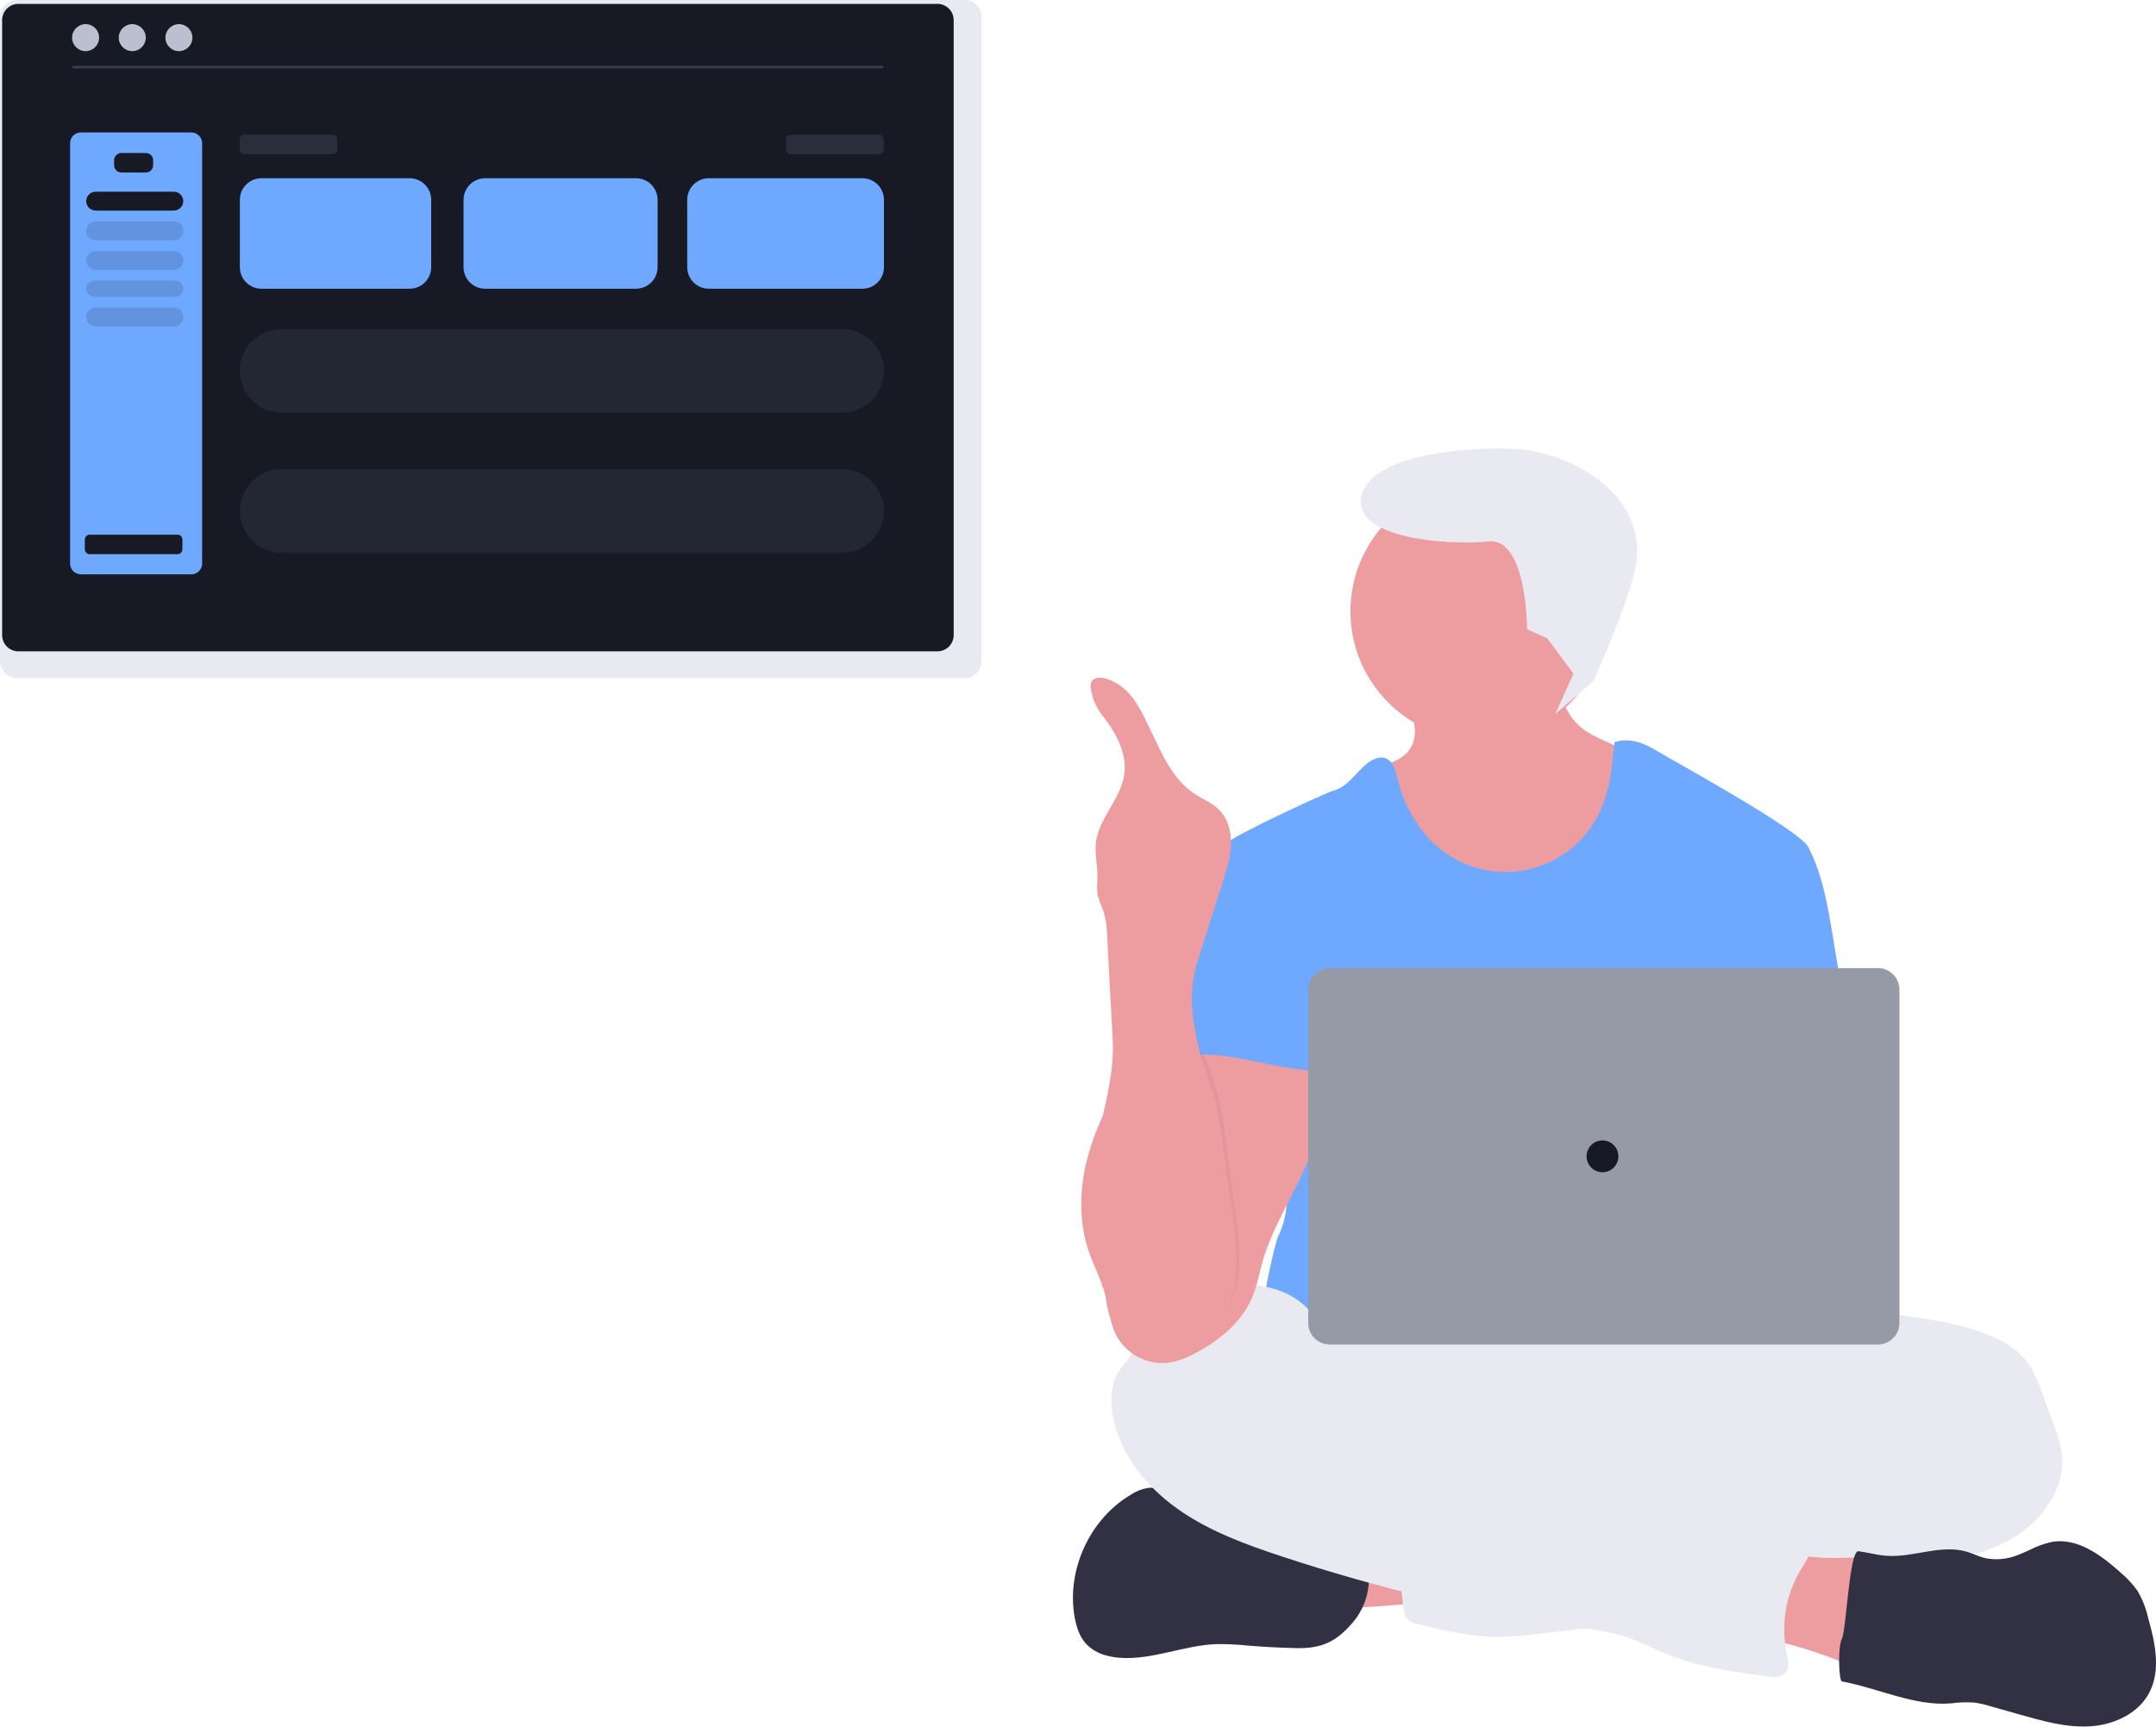
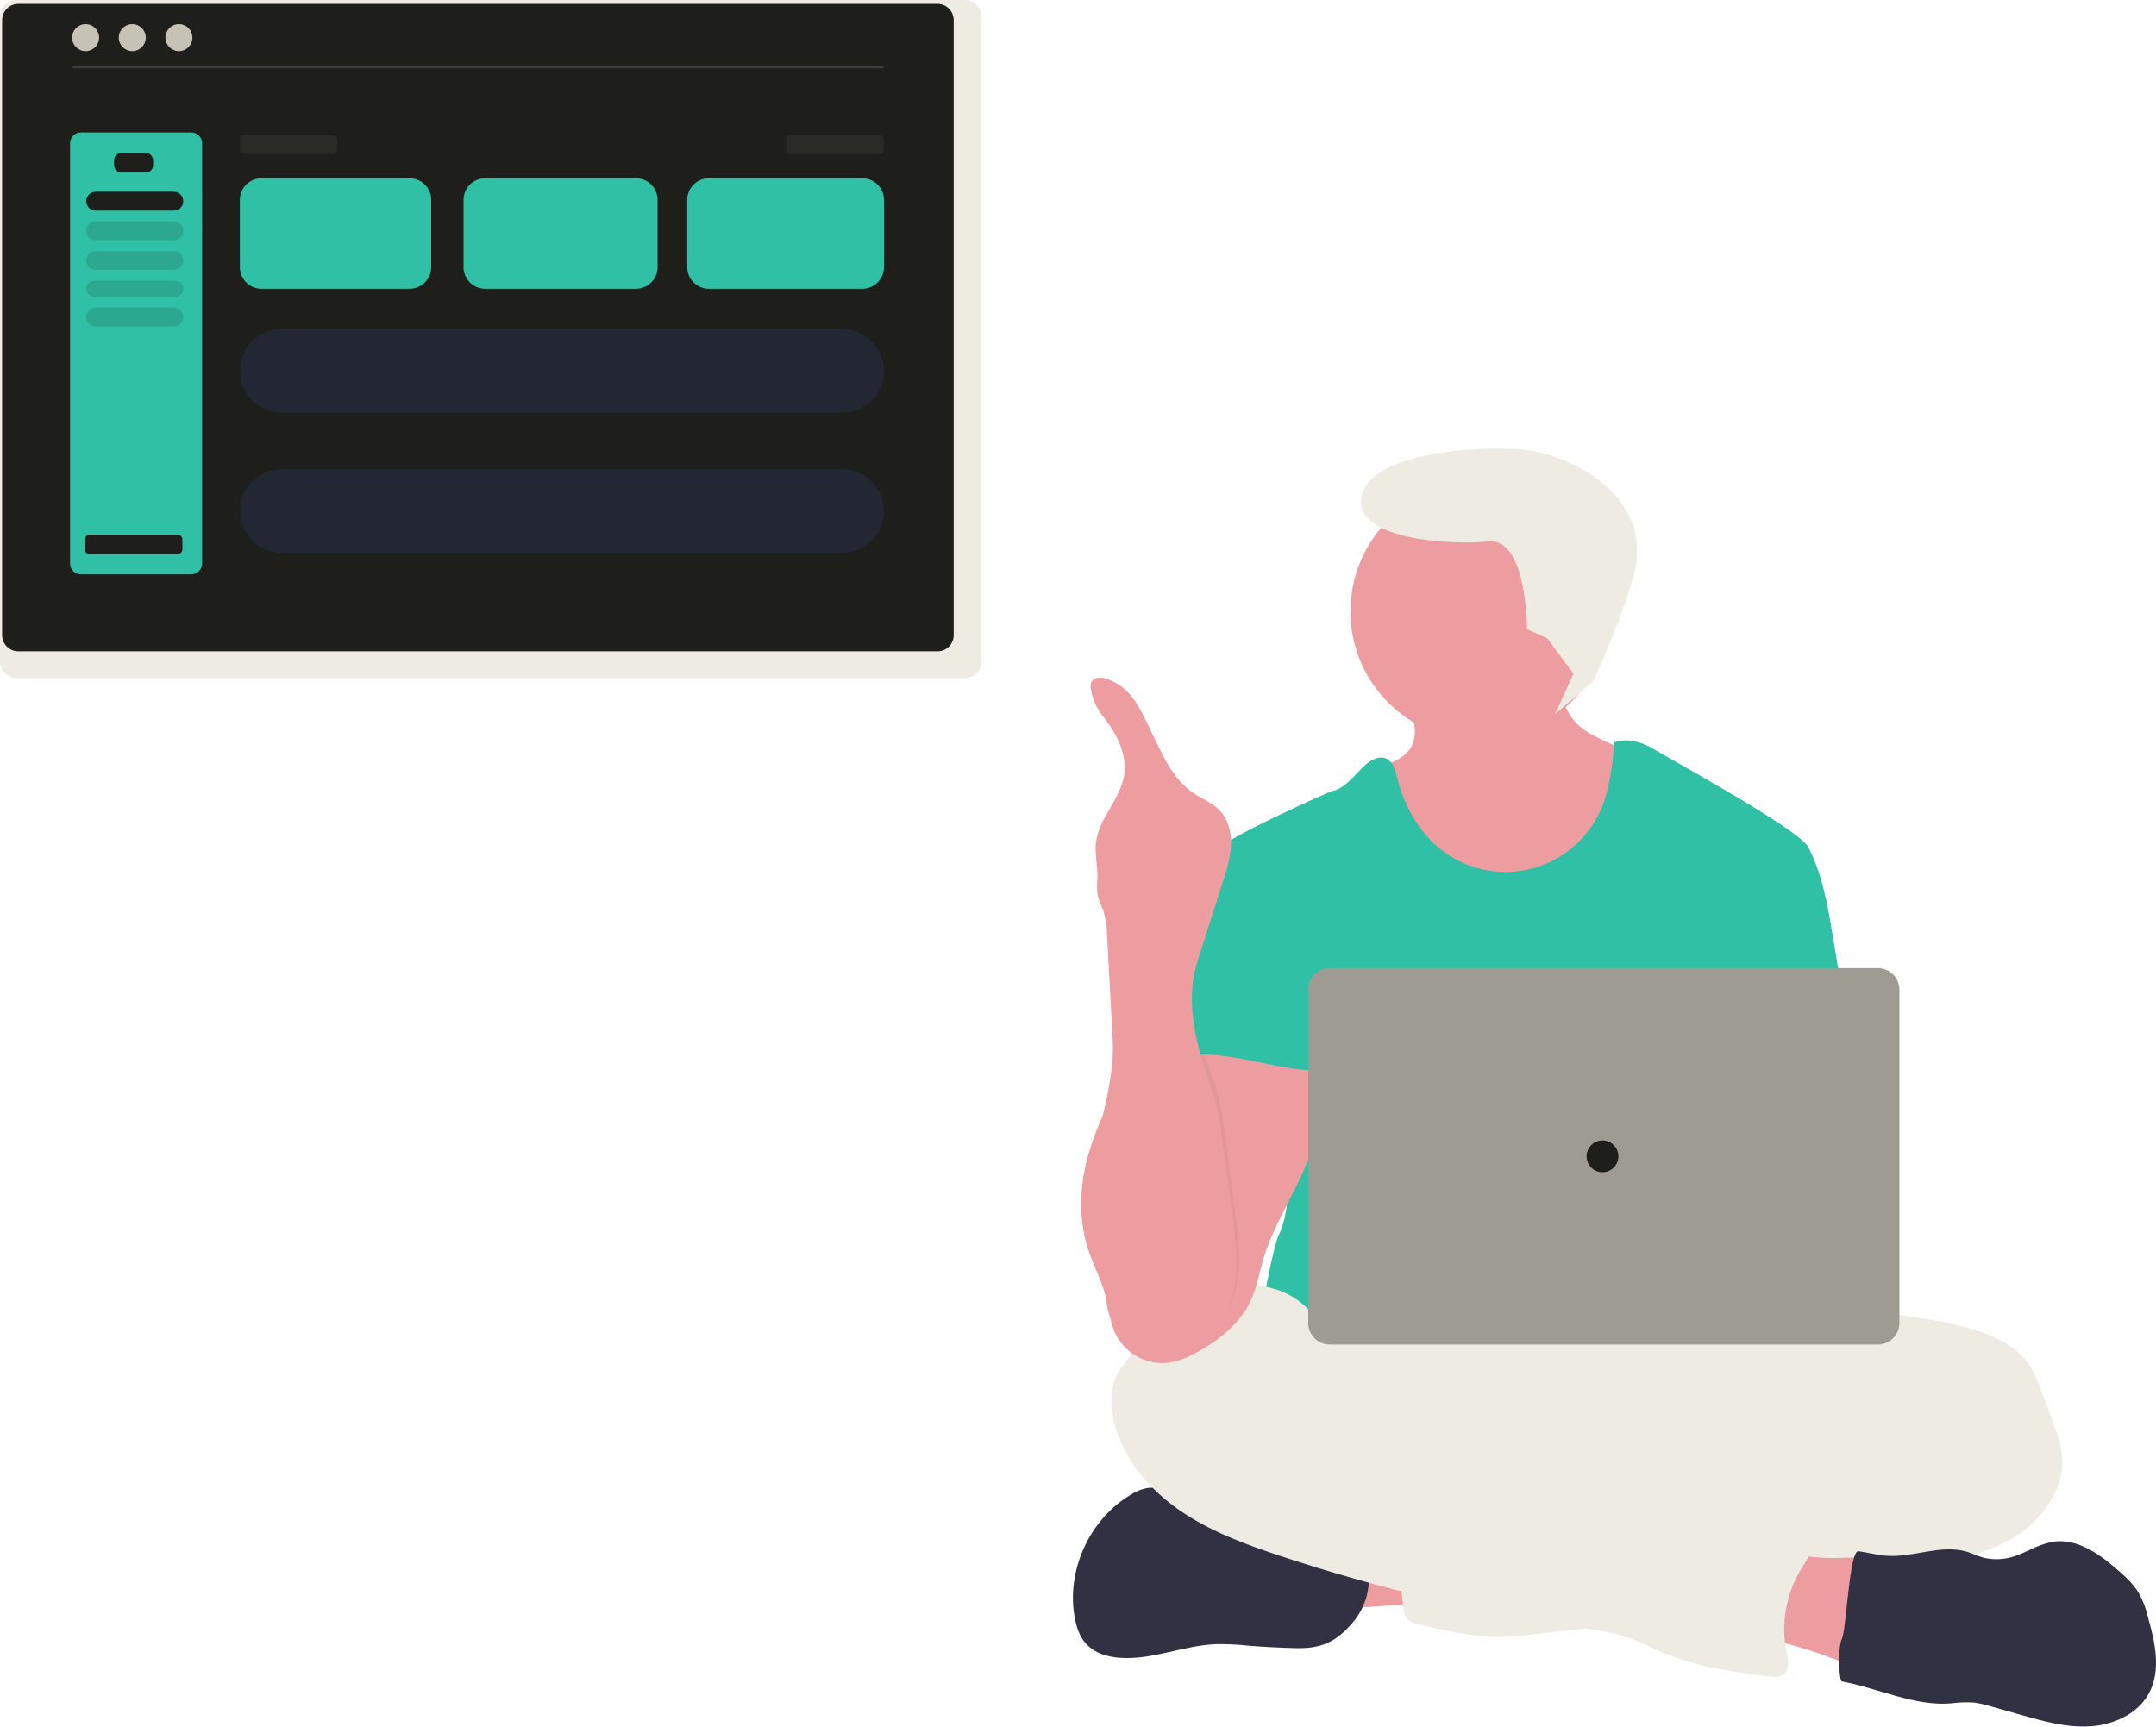
<svg xmlns="http://www.w3.org/2000/svg" width="800" height="640.774" viewBox="0 0 800 640.774">
  <g transform="translate(-559.438 -244.174)">
    <g transform="translate(957.555 401.194)">
      <path d="M700.362,759.986c-2.075-4.721-4.043-10.151-1.967-14.872a12.64,12.64,0,0,1,6.541-6.148,31.48,31.48,0,0,1,8.853-2.184,123.544,123.544,0,0,1,28.781-.393c.7,5.528-.777,11.135-2.046,16.476-1.151,4.918-1.81,5.646-6.885,5.9C730.353,758.943,701.14,761.727,700.362,759.986Z" transform="translate(-605.715 -320.747)" fill="#ed9da0" />
-       <ellipse cx="140.658" cy="39.345" rx="140.658" ry="39.345" transform="translate(41.58 328.699)" fill="#E9EAF1" />
+       <ellipse cx="140.658" cy="39.345" rx="140.658" ry="39.345" transform="translate(41.58 328.699)" fill="#EDEBE2" />
      <path d="M813.51,475.516a43.762,43.762,0,0,1-22.564,20.5,56.636,56.636,0,0,1-17.863,3.4c-6.679.3-13.5-.128-19.771-2.41-8.42-3.049-15.413-9.285-20.656-16.554s-8.853-15.571-11.99-23.941c-1.652-4.357-3.226-9-2.449-13.6,5.066-1.151,10.613-2.843,13.23-7.338,2.233-3.856,1.613-8.479.325-12.885-.364-1.249-.787-2.489-1.21-3.679-.984-2.852-4.377-8.272-2.016-10.712,1.5-1.544,7.81-2.331,9.984-3.335,6.7-3.089,12.876-7.554,20.233-9.02,6.364-1.269,12.935-.079,19.289,1.239a6.344,6.344,0,0,1,2.38.856,5.725,5.725,0,0,1,1.77,2.656c1.81,4.407,2.872,9.276,4.328,13.869,1.515,4.81,3.462,9.325,7.112,12.738,2.843,2.666,6.462,4.338,10,5.961l8.715,3.993a11.46,11.46,0,0,1,4.121,2.666,10.437,10.437,0,0,1,1.967,5.351,49.987,49.987,0,0,1-4.938,30.246Z" transform="translate(-606.051 -315.173)" fill="#ed9da0" />
      <ellipse cx="47.861" cy="47.861" rx="47.861" ry="47.861" transform="translate(102.979 22.03)" fill="#ed9da0" />
-       <path d="M890.735,528.715l-3.718-22.525c-1.879-11.3-3.816-22.82-9.069-33-3.453-6.669-51.817-32.971-56.44-35.863s-10.377-4.918-15.492-3.069c-.826,8.8-1.7,17.8-5.44,25.82A38.637,38.637,0,0,1,742.287,474.6c-8.764-6.6-14.38-16.781-17-27.433-.639-2.6-1.367-5.577-3.757-6.767-2.587-1.3-5.7.275-7.869,2.184-3.984,3.531-7.151,8.587-12.325,9.777-1.869.433-37.328,16.692-39.335,19.515s-2.951,6.315-3.935,9.7c10.751,23.941,20.587,47.912,31.338,71.853a6.129,6.129,0,0,1,.777,2.951,7.19,7.19,0,0,1-1.338,2.951c-5.272,8.469-5.105,19.122-4.525,29.076s1.289,20.469-3.157,29.391c-1.21,2.449-7.6,30.433-6.03,36.394h222.3c-4.239-11.656-2.626-35.046-1.741-47.42.62-8.656-.984-17.3-1.672-25.958C892.575,563.132,893.657,546.361,890.735,528.715Z" transform="translate(-605.069 -315.798)" fill="#6FA8FF" />
-       <path d="M903.227,650.846c3.275-1.249,6.885-.8,10.4-.325,11.3,1.544,22.771,3.128,33.246,7.643,4.918,2.1,9.6,4.918,12.925,9.059,2.951,3.728,4.672,8.292,6.3,12.787l3.777,10.318c1.436,3.934,2.892,7.948,3.3,12.128,1.18,12.384-7.289,24.059-17.941,30.492s-23.194,8.725-35.41,11.125-24.482,5.056-36.65,7.869a147.529,147.529,0,0,1-17.243,3.393c-13.023,1.475-26.636-.7-39.01,3.61-4.918,1.721-9.748,4.279-14.853,5.469a92.4,92.4,0,0,1-10.259,1.652l-23.42,2.675a127.786,127.786,0,0,1-14.361,1.1c-10.23,0-20.292-2.42-30.227-4.839a7.644,7.644,0,0,1-2.951-1.19c-1.574-1.239-1.918-3.433-2.144-5.42q-1.5-13.19-2.636-26.41c-.236-2.862-.413-5.961,1.151-8.371,1.967-2.951,5.8-3.875,9.305-4.446a242.848,242.848,0,0,1,44.932-3.118c5.715-5.715,15.138-5.744,22.623-8.853a67.278,67.278,0,0,0,7.977-4.338,104.264,104.264,0,0,1,43.781-13.84,40.765,40.765,0,0,0,8.961-1.279c5.794-1.8,11.076-6.7,17.026-5.5.738-2.036,1.249-4.761,2.951-6.158.846-.718,1.889-1.2,2.666-1.967,1.643-1.662,1.79-4.279,1.544-6.6s-.8-4.7-.2-6.964a9.63,9.63,0,0,1,1.092-2.43C892.84,652.951,897.3,650.355,903.227,650.846Z" transform="translate(-606.18 -319.344)" fill="#E9EAF1" />
+       <path d="M890.735,528.715l-3.718-22.525c-1.879-11.3-3.816-22.82-9.069-33-3.453-6.669-51.817-32.971-56.44-35.863s-10.377-4.918-15.492-3.069c-.826,8.8-1.7,17.8-5.44,25.82A38.637,38.637,0,0,1,742.287,474.6c-8.764-6.6-14.38-16.781-17-27.433-.639-2.6-1.367-5.577-3.757-6.767-2.587-1.3-5.7.275-7.869,2.184-3.984,3.531-7.151,8.587-12.325,9.777-1.869.433-37.328,16.692-39.335,19.515s-2.951,6.315-3.935,9.7c10.751,23.941,20.587,47.912,31.338,71.853a6.129,6.129,0,0,1,.777,2.951,7.19,7.19,0,0,1-1.338,2.951c-5.272,8.469-5.105,19.122-4.525,29.076s1.289,20.469-3.157,29.391c-1.21,2.449-7.6,30.433-6.03,36.394h222.3c-4.239-11.656-2.626-35.046-1.741-47.42.62-8.656-.984-17.3-1.672-25.958C892.575,563.132,893.657,546.361,890.735,528.715Z" transform="translate(-605.069 -315.798)" fill="#2FC0A5" />
+       <path d="M903.227,650.846c3.275-1.249,6.885-.8,10.4-.325,11.3,1.544,22.771,3.128,33.246,7.643,4.918,2.1,9.6,4.918,12.925,9.059,2.951,3.728,4.672,8.292,6.3,12.787l3.777,10.318c1.436,3.934,2.892,7.948,3.3,12.128,1.18,12.384-7.289,24.059-17.941,30.492s-23.194,8.725-35.41,11.125-24.482,5.056-36.65,7.869a147.529,147.529,0,0,1-17.243,3.393c-13.023,1.475-26.636-.7-39.01,3.61-4.918,1.721-9.748,4.279-14.853,5.469a92.4,92.4,0,0,1-10.259,1.652l-23.42,2.675a127.786,127.786,0,0,1-14.361,1.1c-10.23,0-20.292-2.42-30.227-4.839a7.644,7.644,0,0,1-2.951-1.19c-1.574-1.239-1.918-3.433-2.144-5.42q-1.5-13.19-2.636-26.41c-.236-2.862-.413-5.961,1.151-8.371,1.967-2.951,5.8-3.875,9.305-4.446a242.848,242.848,0,0,1,44.932-3.118c5.715-5.715,15.138-5.744,22.623-8.853a67.278,67.278,0,0,0,7.977-4.338,104.264,104.264,0,0,1,43.781-13.84,40.765,40.765,0,0,0,8.961-1.279c5.794-1.8,11.076-6.7,17.026-5.5.738-2.036,1.249-4.761,2.951-6.158.846-.718,1.889-1.2,2.666-1.967,1.643-1.662,1.79-4.279,1.544-6.6s-.8-4.7-.2-6.964a9.63,9.63,0,0,1,1.092-2.43C892.84,652.951,897.3,650.355,903.227,650.846Z" transform="translate(-606.18 -319.344)" fill="#EDEBE2" />
      <path d="M707.883,765.734c-6.089,7.053-11.449,9.571-20.981,9.344q-8.794-.207-17.567-.915A98.572,98.572,0,0,0,657.3,773.6c-12.138.472-23.853,6.03-35.961,5.056a25.487,25.487,0,0,1-5.282-.984,15.375,15.375,0,0,1-7.131-4.338c-2.321-2.626-3.433-6.108-4.072-9.551-3.236-17.646,5.636-36.866,21.168-45.847a15.521,15.521,0,0,1,6.728-2.39,15.946,15.946,0,0,1,6.807,1.5l.148.059a51.475,51.475,0,0,1,16.859,11.253,9.5,9.5,0,0,0,2.577,2.075,8.853,8.853,0,0,0,3.039.571l12.925.816a30.627,30.627,0,0,1,6.492.9,51.594,51.594,0,0,1,6.826,2.951c6.954,3.108,14.666,3.934,22.181,5.134a3.314,3.314,0,0,1,1.967.787,3.078,3.078,0,0,1,.61,1.279,25.092,25.092,0,0,1-5.292,22.869Z" transform="translate(-604.187 -320.417)" fill="#323144" />
      <path d="M894.237,741.969c7.23-.2,15.344-.561,20.656,4.308,5.066,4.6,5.734,12.2,6.069,19.033l.384,7.938c.118,2.42.216,4.918-.757,7.161-1.731,3.935-6.482,5.833-10.82,5.607s-8.321-2.125-12.285-3.836a172.816,172.816,0,0,0-33.443-10.535q.561-8.233,1.869-16.387c.6-3.767.7-10.072,3.216-13.2,2.666-3.3,6.138-1.515,9.757-.9a78.332,78.332,0,0,0,15.354.816Z" transform="translate(-608.443 -320.819)" fill="#ed9da0" />
-       <path d="M699.179,660.558c0,.984-1.544,0-1.682-1.052-1.082-7.958-7.4-14.518-14.754-17.705s-15.738-3.354-23.705-2.6c-12.049,1.141-25.525,5.754-29.981,17.017-1.043,2.636-1.515,5.489-2.794,8.017-1.416,2.774-3.728,4.987-5.262,7.682-2.646,4.662-2.754,10.377-1.8,15.649,2.567,14.066,12.187,26.1,23.843,34.427s25.279,13.308,38.863,17.794A673.958,673.958,0,0,0,792.072,766.1c6.059.915,12.177,1.761,17.981,3.708,5.194,1.741,10.053,4.348,15.128,6.394,11.8,4.741,24.5,6.433,37.082,8.1,2.144.275,4.6.472,6.187-.984,2.046-1.9,1.367-5.2.787-7.928a42.64,42.64,0,0,1,5.007-30.236c2.1-3.541,4.839-7.171,4.446-11.272-.472-4.78-5.233-8.164-9.974-8.931s-9.561.364-14.322.984a7.858,7.858,0,0,1-4.918-.482,9.725,9.725,0,0,1-1.908-1.692,21.571,21.571,0,0,0-25.122-3.512c-1.761.984-4.426-1.21-6.256-2.036l-20.666-9.374c-23.764-10.751-47.647-21.551-72.788-28.358a15.287,15.287,0,0,1-5.607-2.331c-1.249-.984-2.144-2.321-3.3-3.413-2.508-2.371-6-3.315-9.01-5S698.471,663.932,699.179,660.558Z" transform="translate(-604.424 -319.16)" fill="#E9EAF1" />
+       <path d="M699.179,660.558c0,.984-1.544,0-1.682-1.052-1.082-7.958-7.4-14.518-14.754-17.705s-15.738-3.354-23.705-2.6c-12.049,1.141-25.525,5.754-29.981,17.017-1.043,2.636-1.515,5.489-2.794,8.017-1.416,2.774-3.728,4.987-5.262,7.682-2.646,4.662-2.754,10.377-1.8,15.649,2.567,14.066,12.187,26.1,23.843,34.427s25.279,13.308,38.863,17.794A673.958,673.958,0,0,0,792.072,766.1c6.059.915,12.177,1.761,17.981,3.708,5.194,1.741,10.053,4.348,15.128,6.394,11.8,4.741,24.5,6.433,37.082,8.1,2.144.275,4.6.472,6.187-.984,2.046-1.9,1.367-5.2.787-7.928a42.64,42.64,0,0,1,5.007-30.236c2.1-3.541,4.839-7.171,4.446-11.272-.472-4.78-5.233-8.164-9.974-8.931s-9.561.364-14.322.984a7.858,7.858,0,0,1-4.918-.482,9.725,9.725,0,0,1-1.908-1.692,21.571,21.571,0,0,0-25.122-3.512c-1.761.984-4.426-1.21-6.256-2.036l-20.666-9.374c-23.764-10.751-47.647-21.551-72.788-28.358a15.287,15.287,0,0,1-5.607-2.331c-1.249-.984-2.144-2.321-3.3-3.413-2.508-2.371-6-3.315-9.01-5S698.471,663.932,699.179,660.558Z" transform="translate(-604.424 -319.16)" fill="#EDEBE2" />
      <path d="M1022.8,790.67c-3.3,6.128-9.718,9.944-16.6,11.518a32.945,32.945,0,0,1-5.253.748c-8.705.541-17.3-1.869-25.692-4.249l-11.39-3.226a35.953,35.953,0,0,0-6-1.338,41.167,41.167,0,0,0-8.3.285c-13.462,1.252-27.406-5.672-40.7-8.125-1.112-.12-1.643-12.561,0-15.836s2.734-32.941,6.148-32.489,6.757,1.416,10.19,1.682c10.092.807,20.41-4.4,30.1-1.466,2.134.649,4.151,1.682,6.315,2.252a21,21,0,0,0,12.62-1.092c1.416-.531,2.8-1.171,4.18-1.8a33.661,33.661,0,0,1,8.41-3.039c9.453-1.623,18.217,4.918,25.348,11.3a35.839,35.839,0,0,1,6.443,6.984,35.062,35.062,0,0,1,3.935,10.161C1025.146,772.06,1027.3,782.31,1022.8,790.67Z" transform="translate(-623.524 -319.259)" fill="#323144" />
      <path d="M695.688,573.836c-1.19,19.535-15.522,35.676-20.981,54.463-1.357,4.7-2.174,9.58-4.121,14.056-3.934,9-12.03,15.531-20.656,20.135a31.021,31.021,0,0,1-10.171,3.7,19.5,19.5,0,0,1-19.584-10.417c-2.253-4.574-2.567-9.836-3.935-14.754-1.525-5.675-4.377-10.908-6.236-16.485-3.423-10.259-3.354-21.492-.984-32.036a98.358,98.358,0,0,1,10.554-26.125c.689-1.21,1.387-2.41,2.1-3.6a81.83,81.83,0,0,1,6.816-9.836c5.9-7.112,13.485-12.581,20.99-17.971a4.917,4.917,0,0,1,1.967-.984h.118a4.751,4.751,0,0,1,2.43.57,192.355,192.355,0,0,1,29.853,16.171c3.384,2.252,8.725,4.771,10.5,8.607S695.944,569.666,695.688,573.836Z" transform="translate(-604.238 -317.443)" fill="#ed9da0" />
-       <path d="M657.137,483.005a10.18,10.18,0,0,0-2.184,3.492,165.107,165.107,0,0,0-13.869,56.676,5.666,5.666,0,0,1-.639,2.744A12.023,12.023,0,0,1,639,547.482a5.43,5.43,0,0,0,.925,7.869c1.623-3.059,5.508-4.052,8.961-4.318,16.535-1.308,32.686,6.384,49.269,5.8-1.17-4.043-2.852-7.928-3.807-12.02-4.22-18.167,6.3-37.948-.148-55.447-1.289-3.5-3.443-6.944-6.836-8.479a18.211,18.211,0,0,0-4.377-1.161c-4.19-.757-12.531-3.993-16.584-2.7-1.5.482-2.085,1.889-3.325,2.734C661.238,480.979,658.74,481.4,657.137,483.005Z" transform="translate(-604.736 -316.505)" fill="#6FA8FF" />
+       <path d="M657.137,483.005a10.18,10.18,0,0,0-2.184,3.492,165.107,165.107,0,0,0-13.869,56.676,5.666,5.666,0,0,1-.639,2.744A12.023,12.023,0,0,1,639,547.482a5.43,5.43,0,0,0,.925,7.869c1.623-3.059,5.508-4.052,8.961-4.318,16.535-1.308,32.686,6.384,49.269,5.8-1.17-4.043-2.852-7.928-3.807-12.02-4.22-18.167,6.3-37.948-.148-55.447-1.289-3.5-3.443-6.944-6.836-8.479a18.211,18.211,0,0,0-4.377-1.161c-4.19-.757-12.531-3.993-16.584-2.7-1.5.482-2.085,1.889-3.325,2.734C661.238,480.979,658.74,481.4,657.137,483.005Z" transform="translate(-604.736 -316.505)" fill="#2FC0A5" />
      <path d="M661.693,646.6a27.752,27.752,0,0,1-23.671,14.272,18.039,18.039,0,0,1-7.575-1.446c-6.051-2.774-9.469-9.639-10.737-16.387s-.871-13.712-1.771-20.528c-.72-5.43-2.254-10.7-3.049-16.122-1.951-13.407,1.894-26.646,4.63-39.994.663-1.21,1.335-2.41,2.026-3.6a81.972,81.972,0,0,1,6.562-9.836c5.681-7.112,12.981-12.58,20.206-17.971h-7.575a1.257,1.257,0,0,1,1.286-.147,1.344,1.344,0,0,1,.768,1.081c.748,6.885,10.094,13.771,12.129,20.459,1.259,4.111,2.774,8.144,3.787,12.335a102.32,102.32,0,0,1,1.818,10.82q2.017,15.276,4.015,30.492C666.219,622.41,667.659,635.8,661.693,646.6Z" transform="translate(-604.353 -317.455)" opacity="0.046" />
      <path d="M650.45,515.4l9.492-29.774c1.416-4.456,2.852-8.98,3.02-13.663s-1.062-9.59-4.338-12.935c-2.656-2.7-6.334-4.1-9.482-6.216-7.869-5.3-11.8-14.587-15.905-23.135s-7.308-16.142-16.259-19.309c-2.066-.728-4.918-.787-5.843,1.19a4.181,4.181,0,0,0-.148,2.577,20.689,20.689,0,0,0,4.761,10.457c4.751,6.148,8.725,13.672,7.584,21.364-1.357,9.108-9.541,16.171-10.525,25.328-.433,4.033.6,8.076.59,12.138,0,2.518-.413,5.085.148,7.544a50.823,50.823,0,0,0,2.075,5.587,32.636,32.636,0,0,1,1.358,9.059l2.075,38.715c1.121,20.941-10.239,41.312-7.112,61.968.826,5.42,2.42,10.692,3.167,16.122.984,6.817.521,13.771,1.839,20.528s4.918,13.613,11.154,16.387a19.377,19.377,0,0,0,7.869,1.446,29.007,29.007,0,0,0,24.59-14.272c6.2-10.82,4.7-24.187,3.01-36.522L659.4,579.5a98.841,98.841,0,0,0-1.888-10.82c-1.043-4.19-2.616-8.223-3.935-12.335C649.359,542.9,646.2,528.761,650.45,515.4Z" transform="translate(-604.296 -315.41)" fill="#ed9da0" />
-       <rect width="219.347" height="139.674" rx="7.97" transform="translate(87.318 202.304)" fill="#BCBFD0" />
+       <rect width="219.347" height="139.674" rx="7.97" transform="translate(87.318 202.304)" fill="#C6C3B6" />
      <rect width="219.347" height="139.674" rx="7.97" transform="translate(87.318 202.304)" opacity="0.2" />
-       <circle cx="5.902" cy="5.902" r="5.902" transform="translate(190.598 266.24)" fill="#171A24" />
-       <path d="M77.031,67.5l-7.9-1.975S63.205,31.949,49.379,35.9,0,43.8,0,28,33.938,2.8,53.329.347s53.329,7.9,51.354,37.528c-1,14.962-8,42.355-8,42.355L84.866,94.68l4.067-15.923Z" transform="translate(111.826 0) rotate(10)" fill="#E9EAF1" />
+       <circle cx="5.902" cy="5.902" r="5.902" transform="translate(190.598 266.24)" fill="#1E1E1A" />
+       <path d="M77.031,67.5l-7.9-1.975S63.205,31.949,49.379,35.9,0,43.8,0,28,33.938,2.8,53.329.347s53.329,7.9,51.354,37.528c-1,14.962-8,42.355-8,42.355L84.866,94.68l4.067-15.923Z" transform="translate(111.826 0) rotate(10)" fill="#EDEBE2" />
    </g>
    <g transform="translate(559.438 244.174)">
-       <path d="M924.474,232.384H572.648a6.263,6.263,0,0,0-6.2,6.309V477.724a6.26,6.26,0,0,0,6.2,6.3H924.474a6.26,6.26,0,0,0,6.2-6.3V238.693a6.263,6.263,0,0,0-6.2-6.309Z" transform="translate(-566.446 -232.384)" fill="#E9EAF1" />
-       <path d="M913.514,232.384H572.458a6.025,6.025,0,0,0-6.014,6.024V466.663a6.023,6.023,0,0,0,6.014,6.014H913.514a6.023,6.023,0,0,0,6.014-6.014V238.409a6.025,6.025,0,0,0-6.011-6.024Z" transform="translate(-565.656 -230.942)" fill="#171A24" />
+       <path d="M924.474,232.384H572.648a6.263,6.263,0,0,0-6.2,6.309V477.724a6.26,6.26,0,0,0,6.2,6.3H924.474a6.26,6.26,0,0,0,6.2-6.3V238.693a6.263,6.263,0,0,0-6.2-6.309Z" transform="translate(-566.446 -232.384)" fill="#EDEBE2" />
+       <path d="M913.514,232.384H572.458a6.025,6.025,0,0,0-6.014,6.024V466.663a6.023,6.023,0,0,0,6.014,6.014H913.514a6.023,6.023,0,0,0,6.014-6.014V238.409a6.025,6.025,0,0,0-6.011-6.024Z" transform="translate(-565.656 -230.942)" fill="#1E1E1A" />
      <g transform="translate(26.753 8.958)">
-         <circle cx="5.012" cy="5.012" r="5.012" transform="translate(0 0)" fill="#BCBFD0" />
-         <circle cx="5.012" cy="5.012" r="5.012" transform="translate(17.312 0)" fill="#BCBFD0" />
-         <circle cx="5.012" cy="5.012" r="5.012" transform="translate(34.625 0)" fill="#BCBFD0" />
+         <circle cx="5.012" cy="5.012" r="5.012" transform="translate(0 0)" fill="#C6C3B6" />
+         <circle cx="5.012" cy="5.012" r="5.012" transform="translate(17.312 0)" fill="#C6C3B6" />
+         <circle cx="5.012" cy="5.012" r="5.012" transform="translate(34.625 0)" fill="#C6C3B6" />
      </g>
-       <path d="M499.776,739.161H200.193c-.434,0-.786-.2-.786-.456s.352-.456.786-.456H499.776c.434,0,.786.2.786.456S500.21,739.161,499.776,739.161Z" transform="translate(-172.653 -713.802)" fill="#3B3E50" />
-       <rect width="49" height="164" rx="4" transform="translate(26 49.155)" fill="#6FA8FF" />
-       <path d="M2.715,0h9.051a2.715,2.715,0,0,1,2.715,2.715v1.81a2.715,2.715,0,0,1-2.715,2.715H2.715A2.715,2.715,0,0,1,0,4.526V2.715A2.715,2.715,0,0,1,2.715,0Z" transform="translate(42.341 56.782)" fill="#171A24" />
-       <path d="M1.81,0H34.395a1.81,1.81,0,0,1,1.81,1.81V5.431a1.81,1.81,0,0,1-1.81,1.81H1.81A1.81,1.81,0,0,1,0,5.431V1.81A1.81,1.81,0,0,1,1.81,0Z" transform="translate(31.479 198.434)" fill="#171A24" />
-       <path d="M1.81,0H34.395a1.81,1.81,0,0,1,1.81,1.81V5.431a1.81,1.81,0,0,1-1.81,1.81H1.81A1.81,1.81,0,0,1,0,5.431V1.81A1.81,1.81,0,0,1,1.81,0Z" transform="translate(88.956 49.994)" fill="#2A2D3C" />
-       <rect width="71" height="41" rx="8" transform="translate(89 66.155)" fill="#6FA8FF" />
-       <rect width="36" height="7" rx="3.5" transform="translate(32 71.155)" fill="#171A24" />
+       <path d="M499.776,739.161H200.193c-.434,0-.786-.2-.786-.456s.352-.456.786-.456H499.776c.434,0,.786.2.786.456S500.21,739.161,499.776,739.161Z" transform="translate(-172.653 -713.802)" fill="#3E3E36" />
+       <rect width="49" height="164" rx="4" transform="translate(26 49.155)" fill="#2FC0A5" />
+       <path d="M2.715,0h9.051a2.715,2.715,0,0,1,2.715,2.715v1.81a2.715,2.715,0,0,1-2.715,2.715H2.715A2.715,2.715,0,0,1,0,4.526V2.715A2.715,2.715,0,0,1,2.715,0Z" transform="translate(42.341 56.782)" fill="#1E1E1A" />
+       <path d="M1.81,0H34.395a1.81,1.81,0,0,1,1.81,1.81V5.431a1.81,1.81,0,0,1-1.81,1.81H1.81A1.81,1.81,0,0,1,0,5.431V1.81A1.81,1.81,0,0,1,1.81,0Z" transform="translate(31.479 198.434)" fill="#1E1E1A" />
+       <path d="M1.81,0H34.395a1.81,1.81,0,0,1,1.81,1.81V5.431a1.81,1.81,0,0,1-1.81,1.81H1.81A1.81,1.81,0,0,1,0,5.431V1.81A1.81,1.81,0,0,1,1.81,0Z" transform="translate(88.956 49.994)" fill="#2B2B25" />
+       <rect width="71" height="41" rx="8" transform="translate(89 66.155)" fill="#2FC0A5" />
+       <rect width="36" height="7" rx="3.5" transform="translate(32 71.155)" fill="#1E1E1A" />
      <rect width="239" height="31" rx="15.5" transform="translate(89 174.155)" fill="#232633" />
-       <path d="M1.81,0H34.395a1.81,1.81,0,0,1,1.81,1.81V5.431a1.81,1.81,0,0,1-1.81,1.81H1.81A1.81,1.81,0,0,1,0,5.431V1.81A1.81,1.81,0,0,1,1.81,0Z" transform="translate(291.703 49.994)" fill="#2A2D3C" />
-       <rect width="36" height="7" rx="3.5" transform="translate(32 82.155)" fill="#171A24" opacity="0.149" />
-       <rect width="36" height="7" rx="3.5" transform="translate(32 93.155)" fill="#171A24" opacity="0.149" />
-       <rect width="36" height="6" rx="3" transform="translate(32 104.155)" fill="#171A24" opacity="0.149" />
-       <rect width="36" height="7" rx="3.5" transform="translate(32 114.155)" fill="#171A24" opacity="0.149" />
-       <rect width="73" height="41" rx="8" transform="translate(255 66.155)" fill="#6FA8FF" />
-       <rect width="72" height="41" rx="8" transform="translate(172 66.155)" fill="#6FA8FF" />
+       <path d="M1.81,0H34.395a1.81,1.81,0,0,1,1.81,1.81V5.431a1.81,1.81,0,0,1-1.81,1.81H1.81A1.81,1.81,0,0,1,0,5.431V1.81A1.81,1.81,0,0,1,1.81,0Z" transform="translate(291.703 49.994)" fill="#2B2B25" />
+       <rect width="36" height="7" rx="3.5" transform="translate(32 82.155)" fill="#1E1E1A" opacity="0.149" />
+       <rect width="36" height="7" rx="3.5" transform="translate(32 93.155)" fill="#1E1E1A" opacity="0.149" />
+       <rect width="36" height="6" rx="3" transform="translate(32 104.155)" fill="#1E1E1A" opacity="0.149" />
+       <rect width="36" height="7" rx="3.5" transform="translate(32 114.155)" fill="#1E1E1A" opacity="0.149" />
+       <rect width="73" height="41" rx="8" transform="translate(255 66.155)" fill="#2FC0A5" />
+       <rect width="72" height="41" rx="8" transform="translate(172 66.155)" fill="#2FC0A5" />
      <rect width="239" height="31" rx="15.5" transform="translate(89 122.155)" fill="#232633" />
    </g>
  </g>
</svg>
